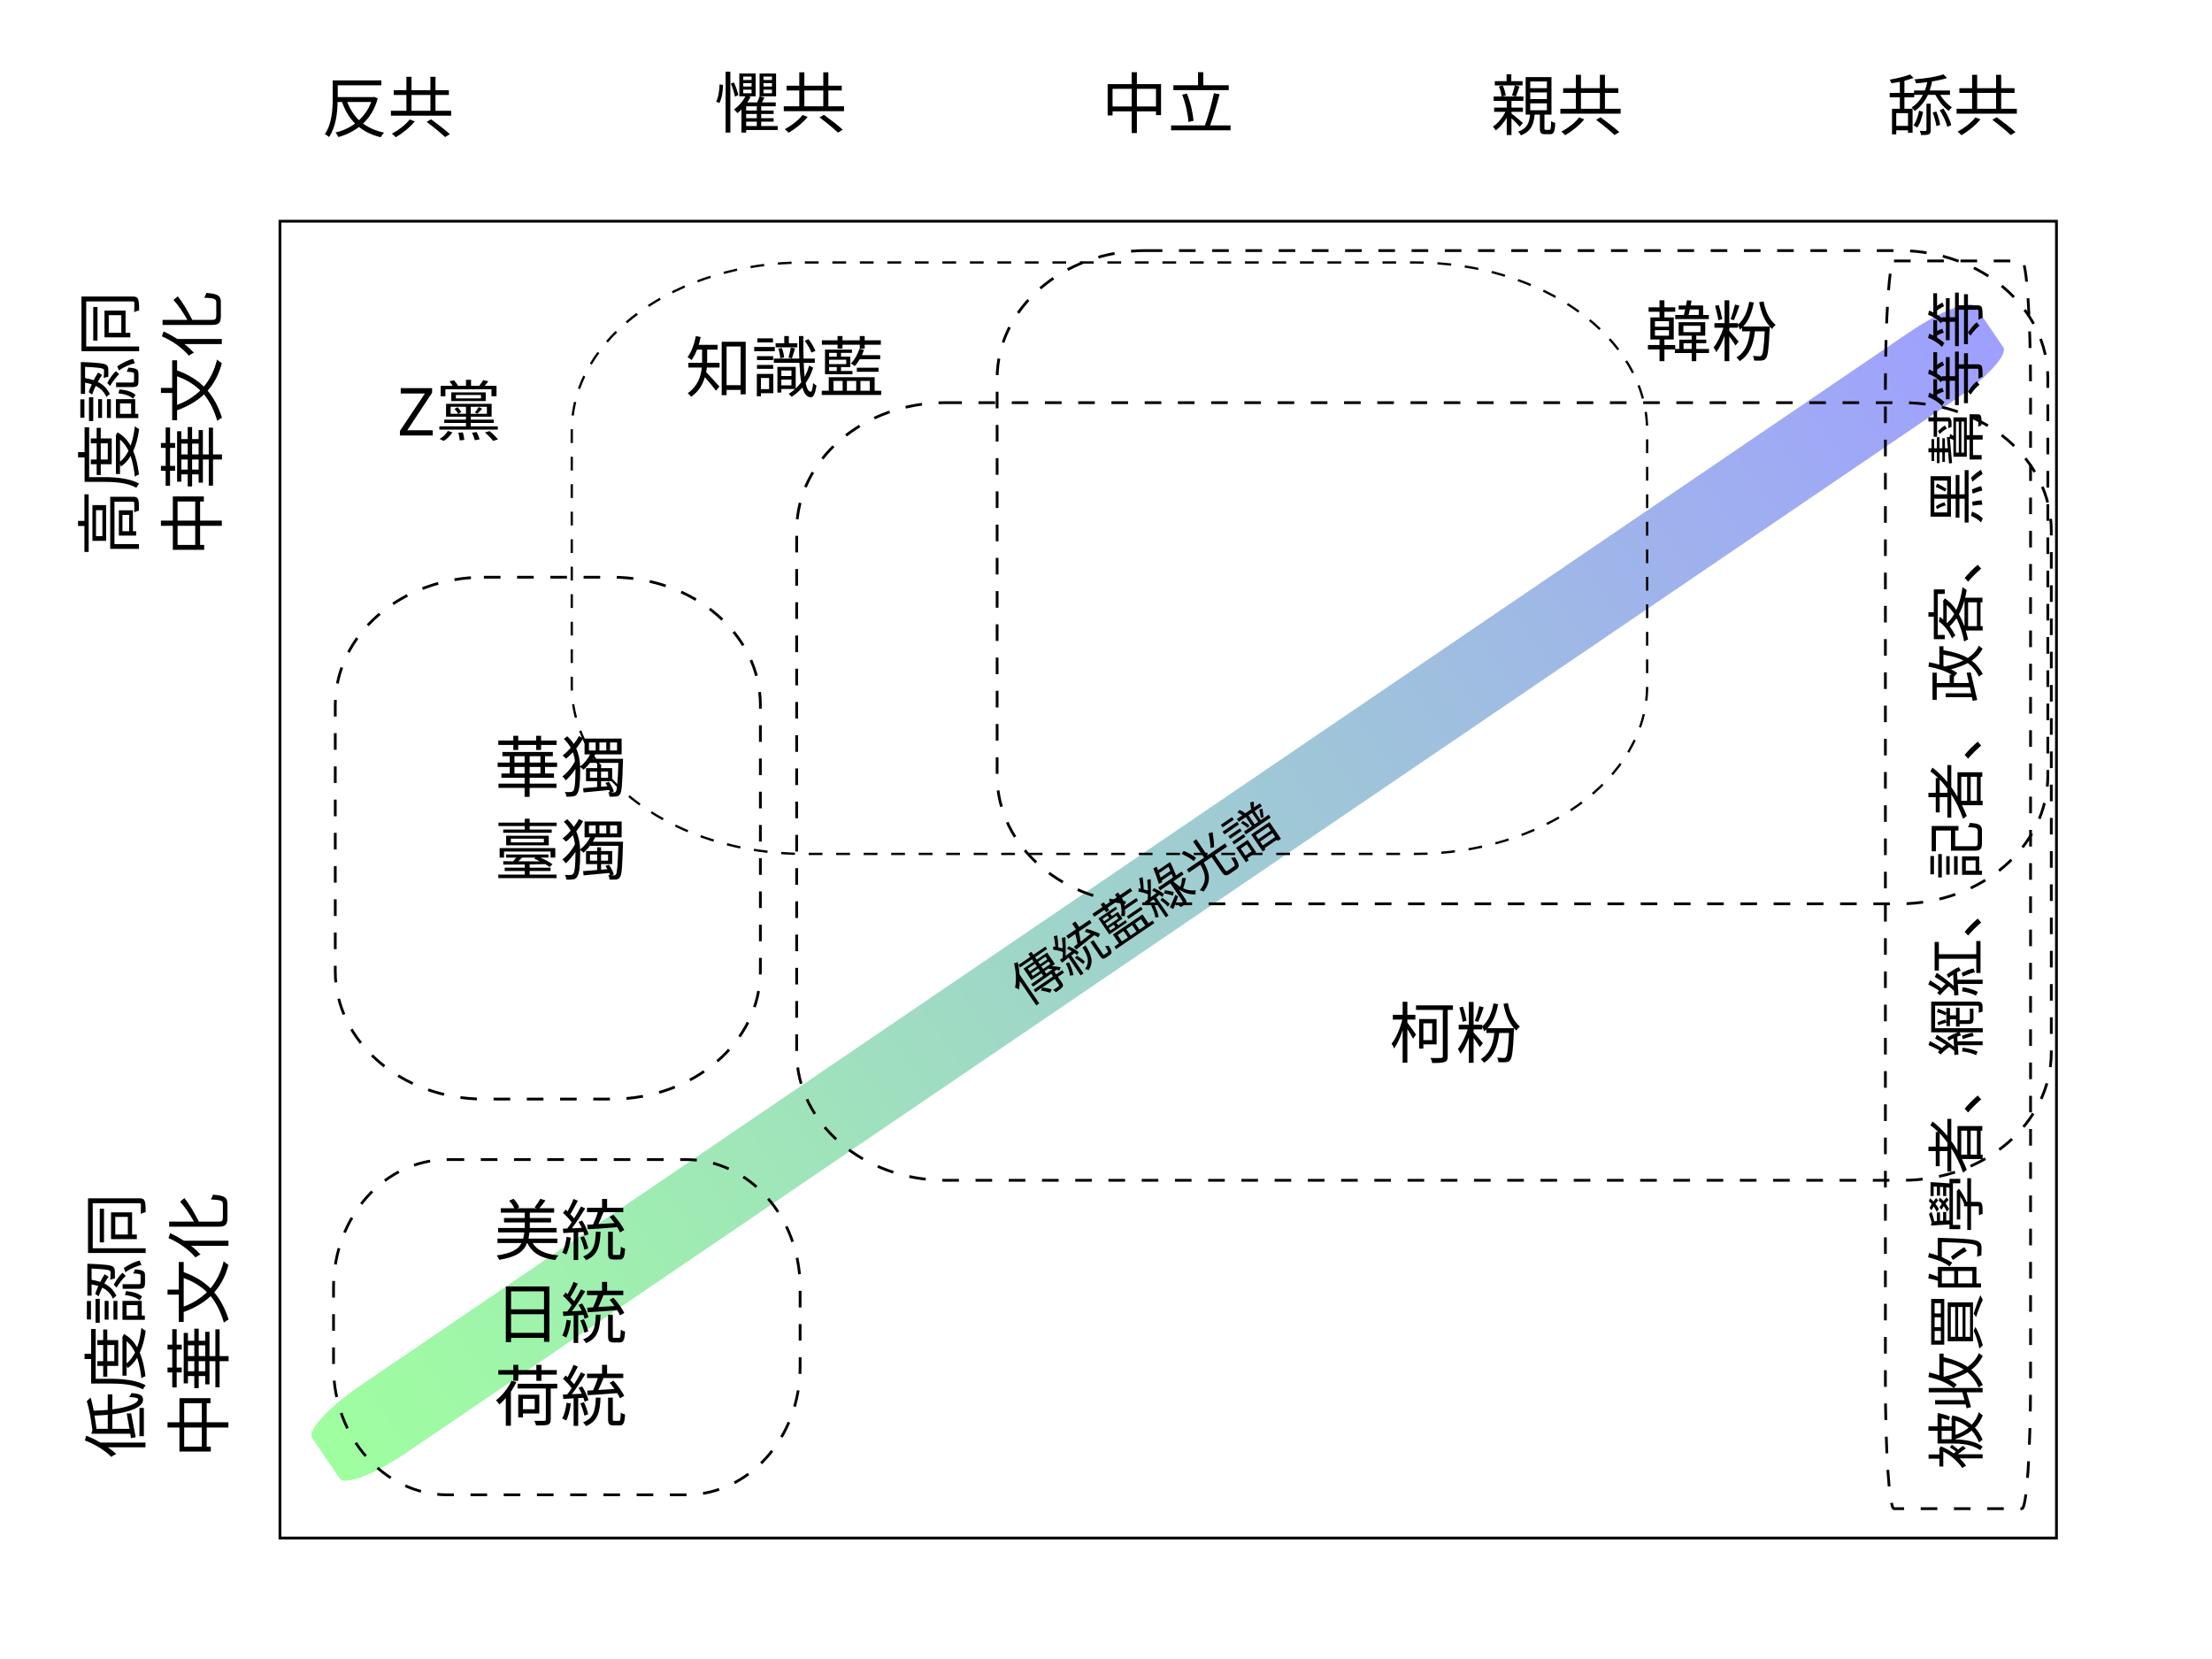
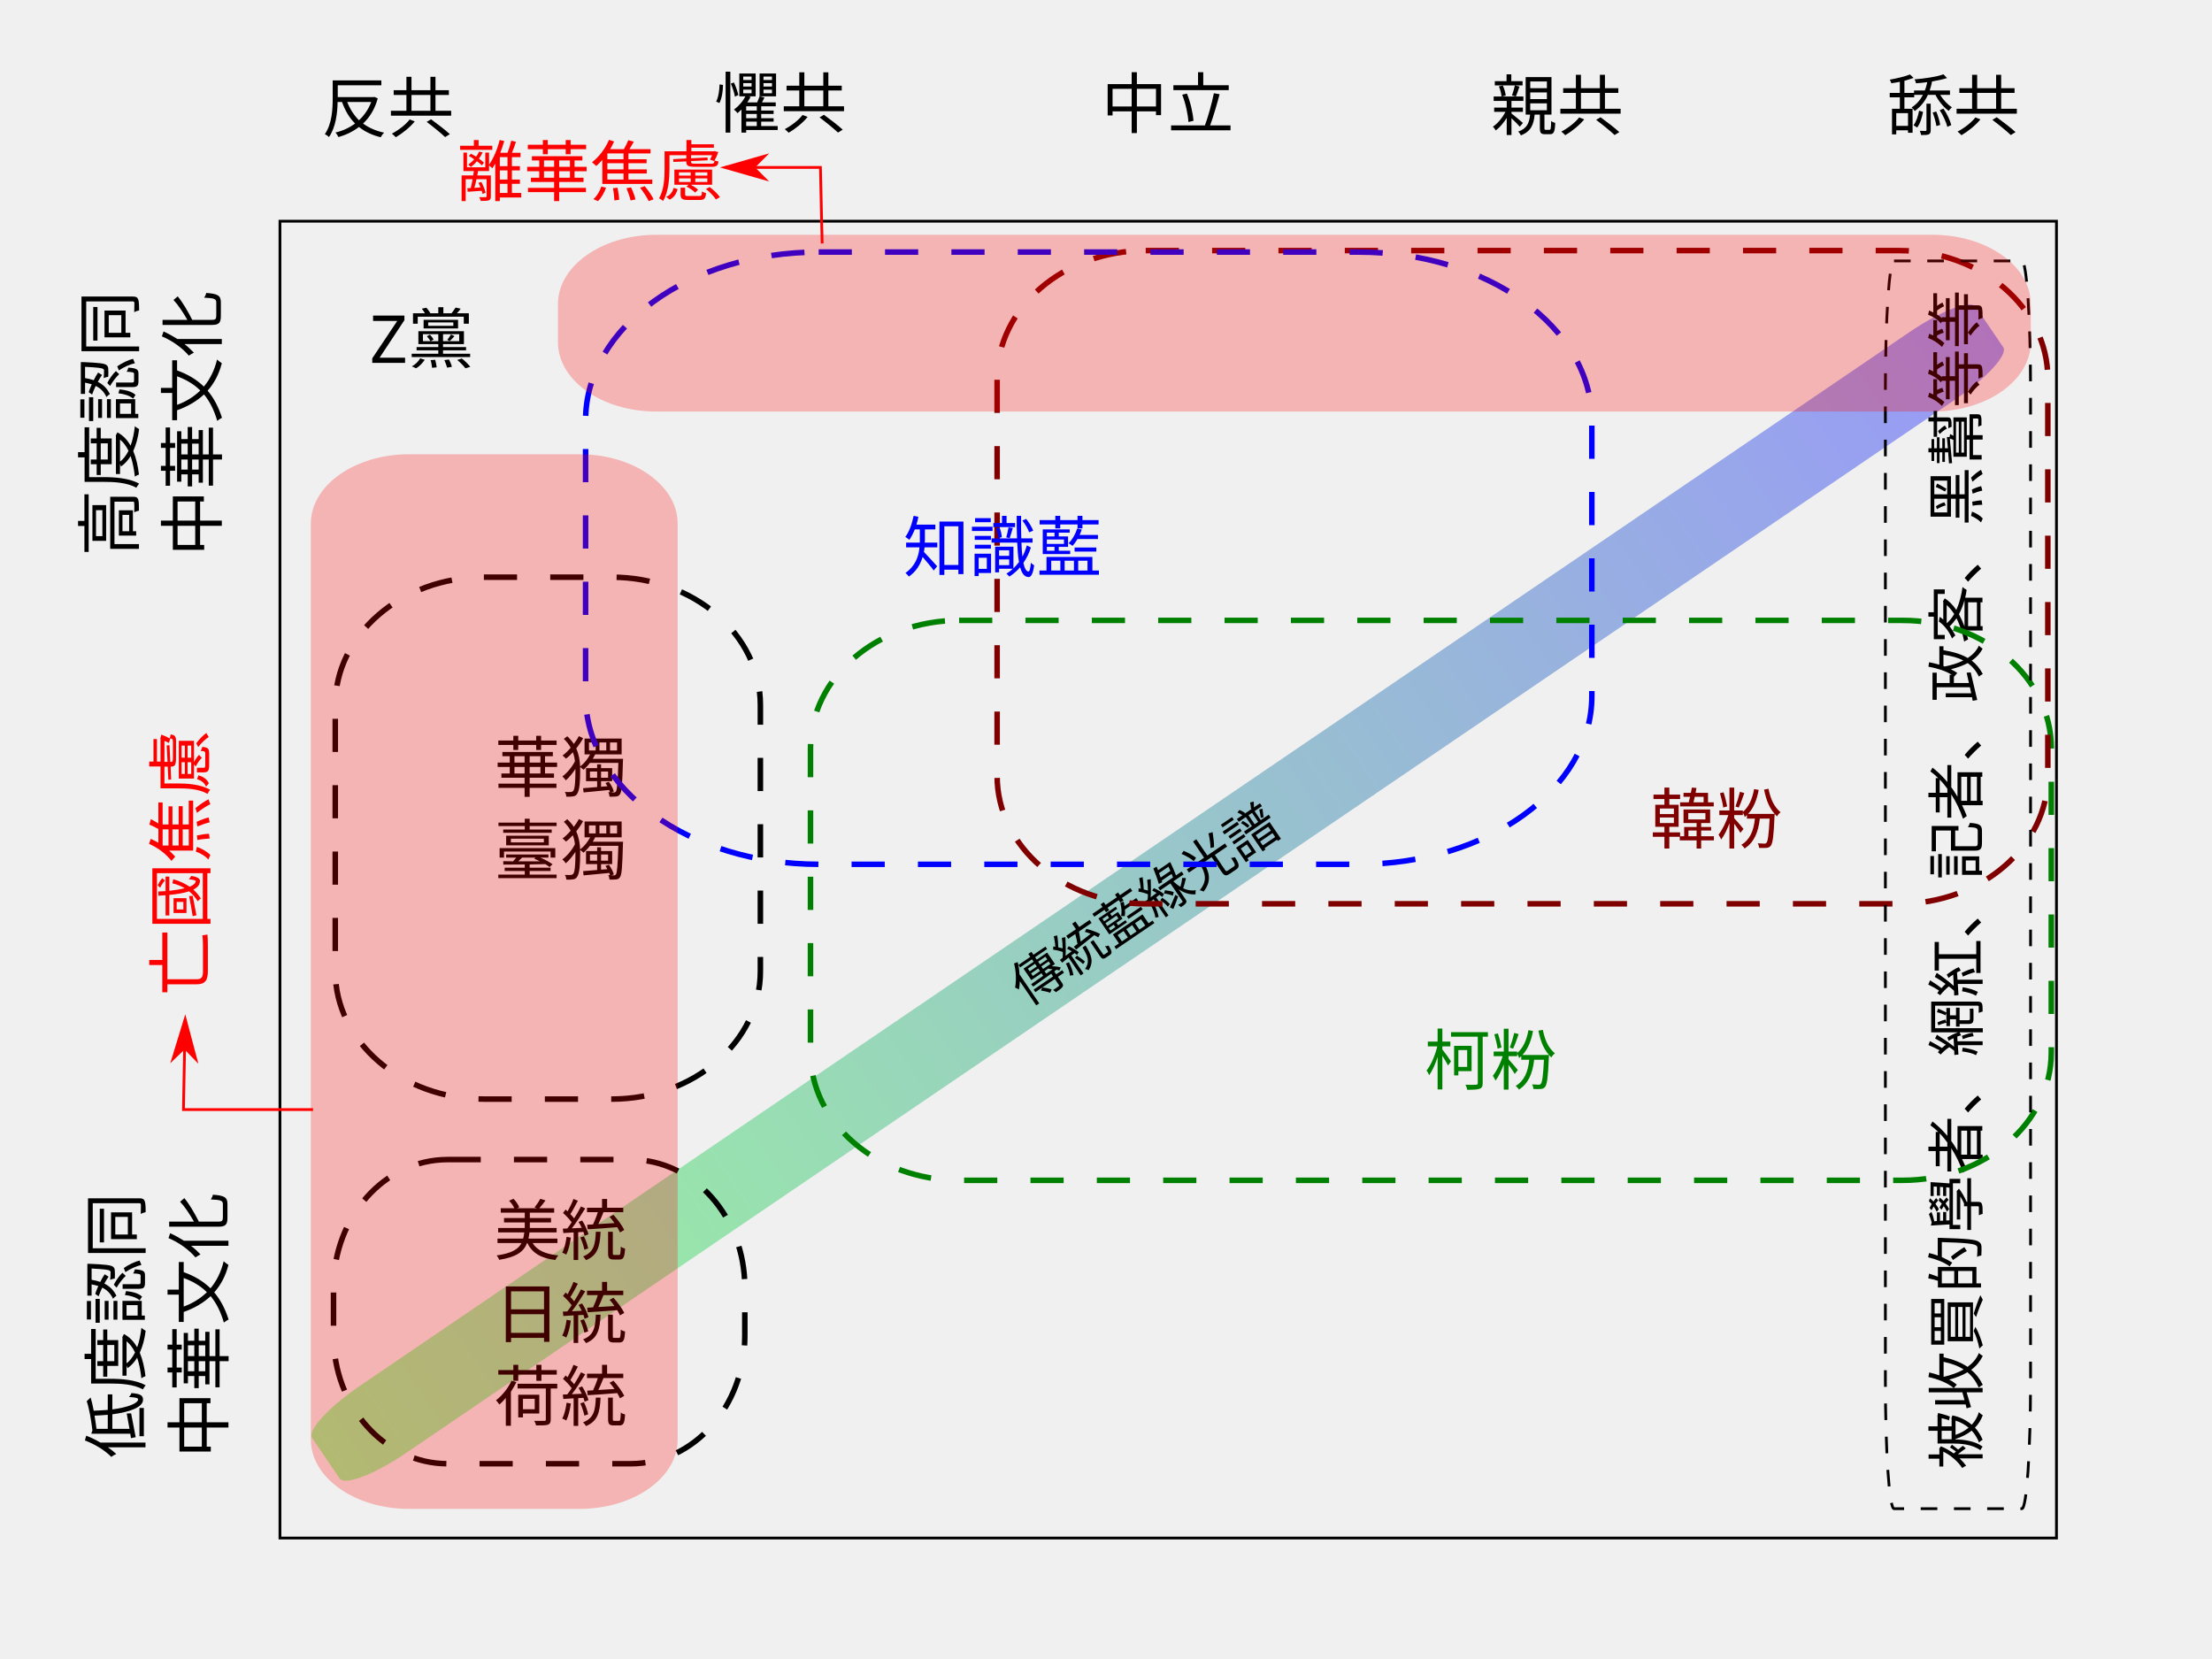
<svg xmlns="http://www.w3.org/2000/svg" xmlns:xlink="http://www.w3.org/1999/xlink" width="800" height="600" viewBox="0 0 211.667 158.75" version="1.1" id="svg8">
  <defs id="defs2">
+     <marker orient="auto" refY="0.0" refX="0.0" id="Arrow1Lend" style="overflow:visible;">
+       <path id="path4587" d="M 0.0,0.0 L 5.0,-5.0 L -12.5,0.0 L 5.0,5.0 L 0.0,0.0 z " style="fill-rule:evenodd;stroke:#ff0000;stroke-width:1pt;stroke-opacity:1;fill:#ff0000;fill-opacity:1" transform="scale(0.8) rotate(180) translate(12.5,0)" />
+     </marker>
    <linearGradient id="linearGradient4662">
      <stop style="stop-color:#40ff40;stop-opacity:0.502" offset="0" id="stop4658" />
      <stop style="stop-color:#4040ff;stop-opacity:0.502" offset="1" id="stop4660" />
    </linearGradient>
    <linearGradient xlink:href="#linearGradient4662" id="linearGradient4664" x1="36.711" y1="276.495" x2="200.091" y2="276.495" gradientUnits="userSpaceOnUse" gradientTransform="matrix(1.17828,0,0,1.17828,-19.51672,-49.30965)" />
+     <marker orient="auto" refY="0" refX="0" id="Arrow1Lend-6" style="overflow:visible">
+       <path id="path4587-2" d="M 0,0 5,-5 -12.5,0 5,5 Z" style="fill:#ff0000;fill-opacity:1;fill-rule:evenodd;stroke:#ff0000;stroke-width:1pt;stroke-opacity:1" transform="matrix(-0.8,0,0,-0.8,-10,0)" />
+     </marker>
+     <marker orient="auto" refY="0" refX="0" id="Arrow1Lend-6-7" style="overflow:visible">
+       <path id="path4587-2-2" d="M 0,0 5,-5 -12.5,0 5,5 Z" style="fill:#ff0000;fill-opacity:1;fill-rule:evenodd;stroke:#ff0000;stroke-width:1pt;stroke-opacity:1" transform="matrix(-0.8,0,0,-0.8,-10,0)" />
+     </marker>
  </defs>
  <g id="layer1" transform="translate(0,-138.25)">
-     <rect style="fill:#ffffff;fill-opacity:1;fill-rule:nonzero;stroke:none;stroke-width:0.265;stroke-miterlimit:4;stroke-dasharray:none;stroke-opacity:1" id="rect860" width="212.659" height="161.065" x="0" y="138.25" />
    <g id="g4711" transform="rotate(-34.21668,29.58831,265.0382)">
      <rect rx="6.625" ry="1.559" y="272.582" x="23.739" height="7.794" width="192.508" id="rect4643" style="fill:url(#linearGradient4664);fill-opacity:1;stroke:none;stroke-width:0.312;stroke-miterlimit:4;stroke-dasharray:1.873, 1.873;stroke-dashoffset:0;stroke-opacity:1" />
      <text id="text4706" y="278.479" x="103.518" style="font-style:normal;font-variant:normal;font-weight:normal;font-stretch:normal;font-size:4.939px;line-height:1.25;font-family:'AR PL UKai TW';-inkscape-font-specification:'AR PL UKai TW';letter-spacing:0px;word-spacing:0px;fill:#000000;fill-opacity:1;stroke:none;stroke-width:0.265" xml:space="preserve">
        <tspan style="font-size:4.939px;stroke-width:0.265" y="278.479" x="103.518" id="tspan4704">傳統藍綠光譜</tspan>
      </text>
    </g>
    <rect id="rect3699" width="169.995" height="126.008" x="26.789" y="159.417" style="fill:none;stroke:#000000;stroke-width:0.265;stroke-opacity:1" />
    <text xml:space="preserve" style="font-style:normal;font-variant:normal;font-weight:normal;font-stretch:normal;font-size:6.35px;line-height:1.25;font-family:'AR PL UKai TW';-inkscape-font-specification:'AR PL UKai TW';letter-spacing:0px;word-spacing:0px;fill:#000000;fill-opacity:1;stroke:none;stroke-width:0.265" x="30.758" y="150.87" id="text4508">
      <tspan id="tspan4506" x="30.758" y="150.87" style="font-style:normal;font-variant:normal;font-weight:normal;font-stretch:normal;font-family:'AR PL UKai TW';-inkscape-font-specification:'AR PL UKai TW';stroke-width:0.265">反共</tspan>
    </text>
    <text xml:space="preserve" style="font-style:normal;font-variant:normal;font-weight:normal;font-stretch:normal;font-size:6.35px;line-height:1.25;font-family:'AR PL UKai TW';-inkscape-font-specification:'AR PL UKai TW';letter-spacing:0px;word-spacing:0px;fill:#000000;fill-opacity:1;stroke:none;stroke-width:0.265" x="68.357" y="150.438" id="text4512">
      <tspan id="tspan4510" x="68.357" y="150.438" style="stroke-width:0.265">懼共</tspan>
    </text>
    <text xml:space="preserve" style="font-style:normal;font-variant:normal;font-weight:normal;font-stretch:normal;font-size:6.35px;line-height:1.25;font-family:'AR PL UKai TW';-inkscape-font-specification:'AR PL UKai TW';letter-spacing:0px;word-spacing:0px;fill:#000000;fill-opacity:1;stroke:none;stroke-width:0.265" x="105.383" y="150.487" id="text4516">
      <tspan id="tspan4514" x="105.383" y="150.487" style="stroke-width:0.265">中立</tspan>
    </text>
    <text xml:space="preserve" style="font-style:normal;font-variant:normal;font-weight:normal;font-stretch:normal;font-size:6.35px;line-height:1.25;font-family:'AR PL UKai TW';-inkscape-font-specification:'AR PL UKai TW';letter-spacing:0px;word-spacing:0px;fill:#000000;fill-opacity:1;stroke:none;stroke-width:0.265" x="142.666" y="150.673" id="text4520">
      <tspan id="tspan4518" x="142.666" y="150.673" style="stroke-width:0.265">親共</tspan>
    </text>
    <text xml:space="preserve" style="font-style:normal;font-variant:normal;font-weight:normal;font-stretch:normal;font-size:6.35px;line-height:1.25;font-family:'AR PL UKai TW';-inkscape-font-specification:'AR PL UKai TW';letter-spacing:0px;word-spacing:0px;fill:#000000;fill-opacity:1;stroke:none;stroke-width:0.265" x="180.578" y="150.668" id="text4524">
      <tspan id="tspan4522" x="180.578" y="150.668" style="stroke-width:0.265">舔共</tspan>
    </text>
    <text xml:space="preserve" style="font-style:normal;font-variant:normal;font-weight:normal;font-stretch:normal;font-size:6.35px;line-height:1.25;font-family:'AR PL UKai TW';-inkscape-font-specification:'AR PL UKai TW, Normal';font-variant-ligatures:normal;font-variant-caps:normal;font-variant-numeric:normal;font-feature-settings:normal;text-align:start;letter-spacing:0px;word-spacing:0px;writing-mode:lr-tb;text-anchor:start;fill:#000000;fill-opacity:1;stroke:none;stroke-width:0.265" x="-191.473" y="12.793" id="text4528" transform="rotate(-90)">
      <tspan id="tspan4526" x="-191.473" y="12.793" style="font-style:normal;font-variant:normal;font-weight:normal;font-stretch:normal;font-size:6.35px;font-family:'AR PL UKai TW';-inkscape-font-specification:'AR PL UKai TW, Normal';font-variant-ligatures:normal;font-variant-caps:normal;font-variant-numeric:normal;font-feature-settings:normal;text-align:start;writing-mode:lr-tb;text-anchor:start;stroke-width:0.265">高度認同</tspan>
      <tspan x="-191.473" y="20.73" style="font-style:normal;font-variant:normal;font-weight:normal;font-stretch:normal;font-size:6.35px;font-family:'AR PL UKai TW';-inkscape-font-specification:'AR PL UKai TW, Normal';font-variant-ligatures:normal;font-variant-caps:normal;font-variant-numeric:normal;font-feature-settings:normal;text-align:start;writing-mode:lr-tb;text-anchor:start;stroke-width:0.265" id="tspan4530">中華文化</tspan>
    </text>
    <text xml:space="preserve" style="font-style:normal;font-variant:normal;font-weight:normal;font-stretch:normal;font-size:6.35px;line-height:1.25;font-family:'AR PL UKai TW';-inkscape-font-specification:'AR PL UKai TW, Normal';font-variant-ligatures:normal;font-variant-caps:normal;font-variant-numeric:normal;font-feature-settings:normal;text-align:start;letter-spacing:0px;word-spacing:0px;writing-mode:lr-tb;text-anchor:start;fill:#000000;fill-opacity:1;stroke:none;stroke-width:0.265" x="-277.759" y="13.419" id="text4534" transform="rotate(-90)">
      <tspan id="tspan4532" x="-277.759" y="13.419" style="font-style:normal;font-variant:normal;font-weight:normal;font-stretch:normal;font-size:6.35px;font-family:'AR PL UKai TW';-inkscape-font-specification:'AR PL UKai TW, Normal';font-variant-ligatures:normal;font-variant-caps:normal;font-variant-numeric:normal;font-feature-settings:normal;text-align:start;writing-mode:lr-tb;text-anchor:start;stroke-width:0.265">低度認同</tspan>
      <tspan x="-277.759" y="21.357" style="font-style:normal;font-variant:normal;font-weight:normal;font-stretch:normal;font-size:6.35px;font-family:'AR PL UKai TW';-inkscape-font-specification:'AR PL UKai TW, Normal';font-variant-ligatures:normal;font-variant-caps:normal;font-variant-numeric:normal;font-feature-settings:normal;text-align:start;writing-mode:lr-tb;text-anchor:start;stroke-width:0.265" id="tspan4536">中華文化</tspan>
    </text>
    <text xml:space="preserve" style="font-style:normal;font-variant:normal;font-weight:normal;font-stretch:normal;font-size:5.644px;line-height:1.25;font-family:'AR PL UKai TW';-inkscape-font-specification:'AR PL UKai TW, Normal';font-variant-ligatures:normal;font-variant-caps:normal;font-variant-numeric:normal;font-feature-settings:normal;text-align:start;letter-spacing:0px;word-spacing:0px;writing-mode:lr-tb;text-anchor:start;fill:#000000;fill-opacity:1;stroke:none;stroke-width:0.265" x="-278.862" y="189.264" id="text4540" transform="rotate(-90)">
      <tspan id="tspan4538" x="-278.862" y="189.264" style="font-style:normal;font-variant:normal;font-weight:normal;font-stretch:normal;font-size:5.644px;font-family:'AR PL UKai TW';-inkscape-font-specification:'AR PL UKai TW, Normal';font-variant-ligatures:normal;font-variant-caps:normal;font-variant-numeric:normal;font-feature-settings:normal;text-align:start;writing-mode:lr-tb;text-anchor:start;stroke-width:0.265">被收買的學者、網紅、記者、政客、黑幫等等</tspan>
    </text>
    <text xml:space="preserve" style="font-style:normal;font-variant:normal;font-weight:normal;font-stretch:normal;font-size:6.35px;line-height:1.25;font-family:'AR PL UKai TW';-inkscape-font-specification:'AR PL UKai TW';letter-spacing:0px;word-spacing:0px;fill:#000000;fill-opacity:1;stroke:none;stroke-width:0.265" x="47.294" y="213.987" id="text4544">
      <tspan id="tspan4542" x="47.294" y="213.987" style="stroke-width:0.265">華獨</tspan>
      <tspan x="47.294" y="221.924" style="stroke-width:0.265" id="tspan4548">臺獨</tspan>
    </text>
    <text xml:space="preserve" style="font-style:normal;font-variant:normal;font-weight:normal;font-stretch:normal;font-size:6.35px;line-height:1.25;font-family:'AR PL UKai TW';-inkscape-font-specification:'AR PL UKai TW';letter-spacing:0px;word-spacing:0px;fill:#000000;fill-opacity:1;stroke:none;stroke-width:0.265" x="47.294" y="258.305" id="text4554">
      <tspan id="tspan4552" x="47.294" y="258.305" style="stroke-width:0.265">美統</tspan>
      <tspan x="47.294" y="266.242" style="stroke-width:0.265" id="tspan4558">日統</tspan>
      <tspan x="47.294" y="274.18" style="stroke-width:0.265" id="tspan4556">荷統</tspan>
    </text>
-     <text xml:space="preserve" style="font-style:normal;font-variant:normal;font-weight:normal;font-stretch:normal;font-size:6.35px;line-height:1.25;font-family:'AR PL UKai TW';-inkscape-font-specification:'AR PL UKai TW';letter-spacing:0px;word-spacing:0px;fill:#000000;fill-opacity:1;stroke:none;stroke-width:0.265" x="157.427" y="172.315" id="text4562">
-       <tspan id="tspan4560" x="157.427" y="172.315" style="stroke-width:0.265">韓粉</tspan>
+     <text xml:space="preserve" style="font-style:normal;font-variant:normal;font-weight:normal;font-stretch:normal;font-size:6.35px;line-height:1.25;font-family:'AR PL UKai TW';-inkscape-font-specification:'AR PL UKai TW';letter-spacing:0px;word-spacing:0px;fill:#800000;fill-opacity:1;stroke:none;stroke-width:0.265" x="157.895" y="218.948" id="text4562">
+       <tspan id="tspan4560" x="157.895" y="218.948" style="fill:#800000;fill-opacity:1;stroke-width:0.265">韓粉</tspan>
    </text>
-     <text xml:space="preserve" style="font-style:normal;font-variant:normal;font-weight:normal;font-stretch:normal;font-size:6.35px;line-height:1.25;font-family:'AR PL UKai TW';-inkscape-font-specification:'AR PL UKai TW';letter-spacing:0px;word-spacing:0px;fill:#000000;fill-opacity:1;stroke:none;stroke-width:0.265" x="132.953" y="239.453" id="text4566">
-       <tspan id="tspan4564" x="132.953" y="239.453" style="stroke-width:0.265">柯粉</tspan>
+     <text xml:space="preserve" style="font-style:normal;font-variant:normal;font-weight:normal;font-stretch:normal;font-size:6.35px;line-height:1.25;font-family:'AR PL UKai TW';-inkscape-font-specification:'AR PL UKai TW';letter-spacing:0px;word-spacing:0px;fill:#008000;fill-opacity:1;stroke:none;stroke-width:0.265" x="136.302" y="242.016" id="text4566">
+       <tspan id="tspan4564" x="136.302" y="242.016" style="fill:#008000;fill-opacity:1;stroke-width:0.265">柯粉</tspan>
    </text>
-     <text xml:space="preserve" style="font-style:normal;font-variant:normal;font-weight:normal;font-stretch:normal;font-size:6.35px;line-height:1.25;font-family:'AR PL UKai TW';-inkscape-font-specification:'AR PL UKai TW';letter-spacing:0px;word-spacing:0px;fill:#000000;fill-opacity:1;stroke:none;stroke-width:0.265" x="38.034" y="179.922" id="text4570">
-       <tspan id="tspan4568" x="38.034" y="179.922" style="stroke-width:0.265">Z黨</tspan>
+     <text xml:space="preserve" style="font-style:normal;font-variant:normal;font-weight:normal;font-stretch:normal;font-size:6.35px;line-height:1.25;font-family:'AR PL UKai TW';-inkscape-font-specification:'AR PL UKai TW';letter-spacing:0px;word-spacing:0px;fill:#000000;fill-opacity:1;stroke:none;stroke-width:0.265" x="35.388" y="172.977" id="text4570">
+       <tspan id="tspan4568" x="35.388" y="172.977" style="stroke-width:0.265">Z黨</tspan>
    </text>
-     <rect style="fill:none;stroke:#000000;stroke-width:0.265;stroke-miterlimit:4;stroke-dasharray:1.59, 1.59;stroke-dashoffset:0;stroke-opacity:1" id="rect4572" width="40.68" height="49.94" x="32.081" y="193.482" ry="12.237" rx="14.221" />
-     <rect style="fill:none;stroke:#000000;stroke-width:0.265;stroke-miterlimit:4;stroke-dasharray:1.59, 1.59;stroke-dashoffset:0;stroke-opacity:1" id="rect4572-4" width="120.055" height="74.414" x="76.233" y="176.78" ry="12.237" rx="14.221" />
-     <rect style="fill:none;stroke:#000000;stroke-width:0.265;stroke-miterlimit:4;stroke-dasharray:1.59, 1.59;stroke-dashoffset:0;stroke-opacity:1" id="rect4572-8" width="100.542" height="62.508" x="95.415" y="162.228" ry="12.237" rx="14.221" />
+     <rect style="fill:none;stroke:#000000;stroke-width:0.529;stroke-miterlimit:4;stroke-dasharray:3.175,3.175;stroke-dashoffset:0;stroke-opacity:1" id="rect4572" width="40.68" height="49.94" x="32.081" y="193.482" ry="12.237" rx="14.221" />
+     <rect style="fill:none;stroke:#008000;stroke-width:0.529;stroke-miterlimit:4;stroke-dasharray:3.175, 3.175;stroke-dashoffset:0;stroke-opacity:1" id="rect4572-4" width="118.732" height="53.578" x="77.556" y="197.616" ry="12.237" rx="14.221" />
+     <rect style="fill:none;stroke:#800000;stroke-width:0.529;stroke-miterlimit:4;stroke-dasharray:3.175,3.175;stroke-dashoffset:0;stroke-opacity:1" id="rect4572-8" width="100.542" height="62.508" x="95.415" y="162.228" ry="12.237" rx="14.221" />
    <rect style="fill:none;stroke:#000000;stroke-width:0.265;stroke-miterlimit:4;stroke-dasharray:1.59, 1.59;stroke-dashoffset:0;stroke-opacity:1" id="rect4572-7" width="13.891" height="119.393" x="180.413" y="163.22" ry="12.237" rx="0.827" />
-     <rect style="fill:none;stroke:#000000;stroke-width:0.265;stroke-miterlimit:4;stroke-dasharray:1.59, 1.59;stroke-dashoffset:0;stroke-opacity:1" id="rect4572-0" width="44.648" height="32.081" x="31.915" y="249.21" ry="12.237" rx="10.914" />
-     <rect style="fill:none;stroke:#000000;stroke-width:0.219;stroke-miterlimit:4;stroke-dasharray:1.316, 1.316;stroke-dashoffset:0;stroke-opacity:1" id="rect4572-47" width="102.902" height="56.6" x="54.713" y="163.363" ry="16.093" rx="22.303" />
-     <text xml:space="preserve" style="font-style:normal;font-variant:normal;font-weight:normal;font-stretch:normal;font-size:6.35px;line-height:1.25;font-family:'AR PL UKai TW';-inkscape-font-specification:'AR PL UKai TW';letter-spacing:0px;word-spacing:0px;fill:#000000;fill-opacity:1;stroke:none;stroke-width:0.265" x="65.588" y="175.738" id="text4570-9">
-       <tspan id="tspan4568-3" x="65.588" y="175.738" style="stroke-width:0.265">知識藍</tspan>
+     <rect style="fill:none;stroke:#000000;stroke-width:0.529;stroke-miterlimit:4;stroke-dasharray:3.175,3.175;stroke-dashoffset:0;stroke-opacity:1" id="rect4572-0" width="39.357" height="29.104" x="31.915" y="249.21" ry="12.237" rx="10.914" />
+     <rect style="fill:none;stroke:#0000ff;stroke-width:0.529;stroke-miterlimit:4;stroke-dasharray:3.175, 3.175;stroke-dashoffset:0;stroke-opacity:1" id="rect4572-47" width="96.288" height="58.585" x="56.036" y="162.37" ry="16.093" rx="22.303" />
+     <text xml:space="preserve" style="font-style:normal;font-variant:normal;font-weight:normal;font-stretch:normal;font-size:6.35px;line-height:1.25;font-family:'AR PL UKai TW';-inkscape-font-specification:'AR PL UKai TW';letter-spacing:0px;word-spacing:0px;fill:#0000ff;fill-opacity:1;stroke:none;stroke-width:0.265" x="86.424" y="192.936" id="text4570-9">
+       <tspan id="tspan4568-3" x="86.424" y="192.936" style="fill:#0000ff;stroke-width:0.265">知識藍</tspan>
    </text>
+     <rect style="fill:#ff0000;stroke:none;stroke-width:0.265;stroke-miterlimit:4;stroke-dasharray:0.529, 1.587;stroke-dashoffset:0;stroke-opacity:1;fill-opacity:0.251" id="rect4572-47-3-6-7" width="140.936" height="16.913" x="53.39" y="160.717" ry="6.637" rx="9.404" />
+     <text xml:space="preserve" style="font-style:normal;font-variant:normal;font-weight:normal;font-stretch:normal;font-size:6.35px;line-height:1.25;font-family:'AR PL UKai TW';-inkscape-font-specification:'AR PL UKai TW';letter-spacing:0px;word-spacing:0px;fill:#ff0000;fill-opacity:1;stroke:none;stroke-width:0.265" x="-233.515" y="19.611" id="text4883" transform="rotate(-90)">
+       <tspan id="tspan4881" x="-233.515" y="19.611" style="font-style:normal;font-variant:normal;font-weight:normal;font-stretch:normal;font-family:'AR PL UKai TW';-inkscape-font-specification:'AR PL UKai TW';fill:#ff0000;stroke-width:0.265">亡國焦慮</tspan>
+     </text>
+     <text xml:space="preserve" style="font-style:normal;font-variant:normal;font-weight:normal;font-stretch:normal;font-size:6.35px;line-height:1.25;font-family:'AR PL UKai TW';-inkscape-font-specification:'AR PL UKai TW';letter-spacing:0px;word-spacing:0px;fill:#ff0000;fill-opacity:1;stroke:none;stroke-width:0.265" x="43.765" y="156.977" id="text4883-5">
+       <tspan id="tspan4881-8" x="43.765" y="156.977" style="font-style:normal;font-variant:normal;font-weight:normal;font-stretch:normal;font-family:'AR PL UKai TW';-inkscape-font-specification:'AR PL UKai TW';fill:#ff0000;stroke-width:0.265">離華焦慮</tspan>
+     </text>
+     <path style="fill:none;stroke:#ff0000;stroke-width:0.265;stroke-linecap:butt;stroke-linejoin:miter;stroke-miterlimit:4;stroke-dasharray:none;stroke-opacity:1;marker-end:url(#Arrow1Lend-6)" d="m 78.672,161.547 -0.165,-7.276 -9.095,-1e-5" id="path4582-8" />
+     <rect style="fill:#ff0000;fill-opacity:0.251;stroke:none;stroke-width:0.265;stroke-miterlimit:4;stroke-dasharray:0.529, 1.587;stroke-dashoffset:0;stroke-opacity:1" id="rect4572-47-3-6-7-4" width="35.103" height="100.918" x="29.743" y="181.718" ry="6.637" rx="9.404" />
+     <path style="fill:none;stroke:#ff0000;stroke-width:0.265;stroke-linecap:butt;stroke-linejoin:miter;stroke-miterlimit:4;stroke-dasharray:none;stroke-opacity:1;marker-end:url(#Arrow1Lend-6-7)" d="m 29.956,244.423 -12.402,0 0.165,-8.599" id="path4582-8-4" />
  </g>
</svg>
